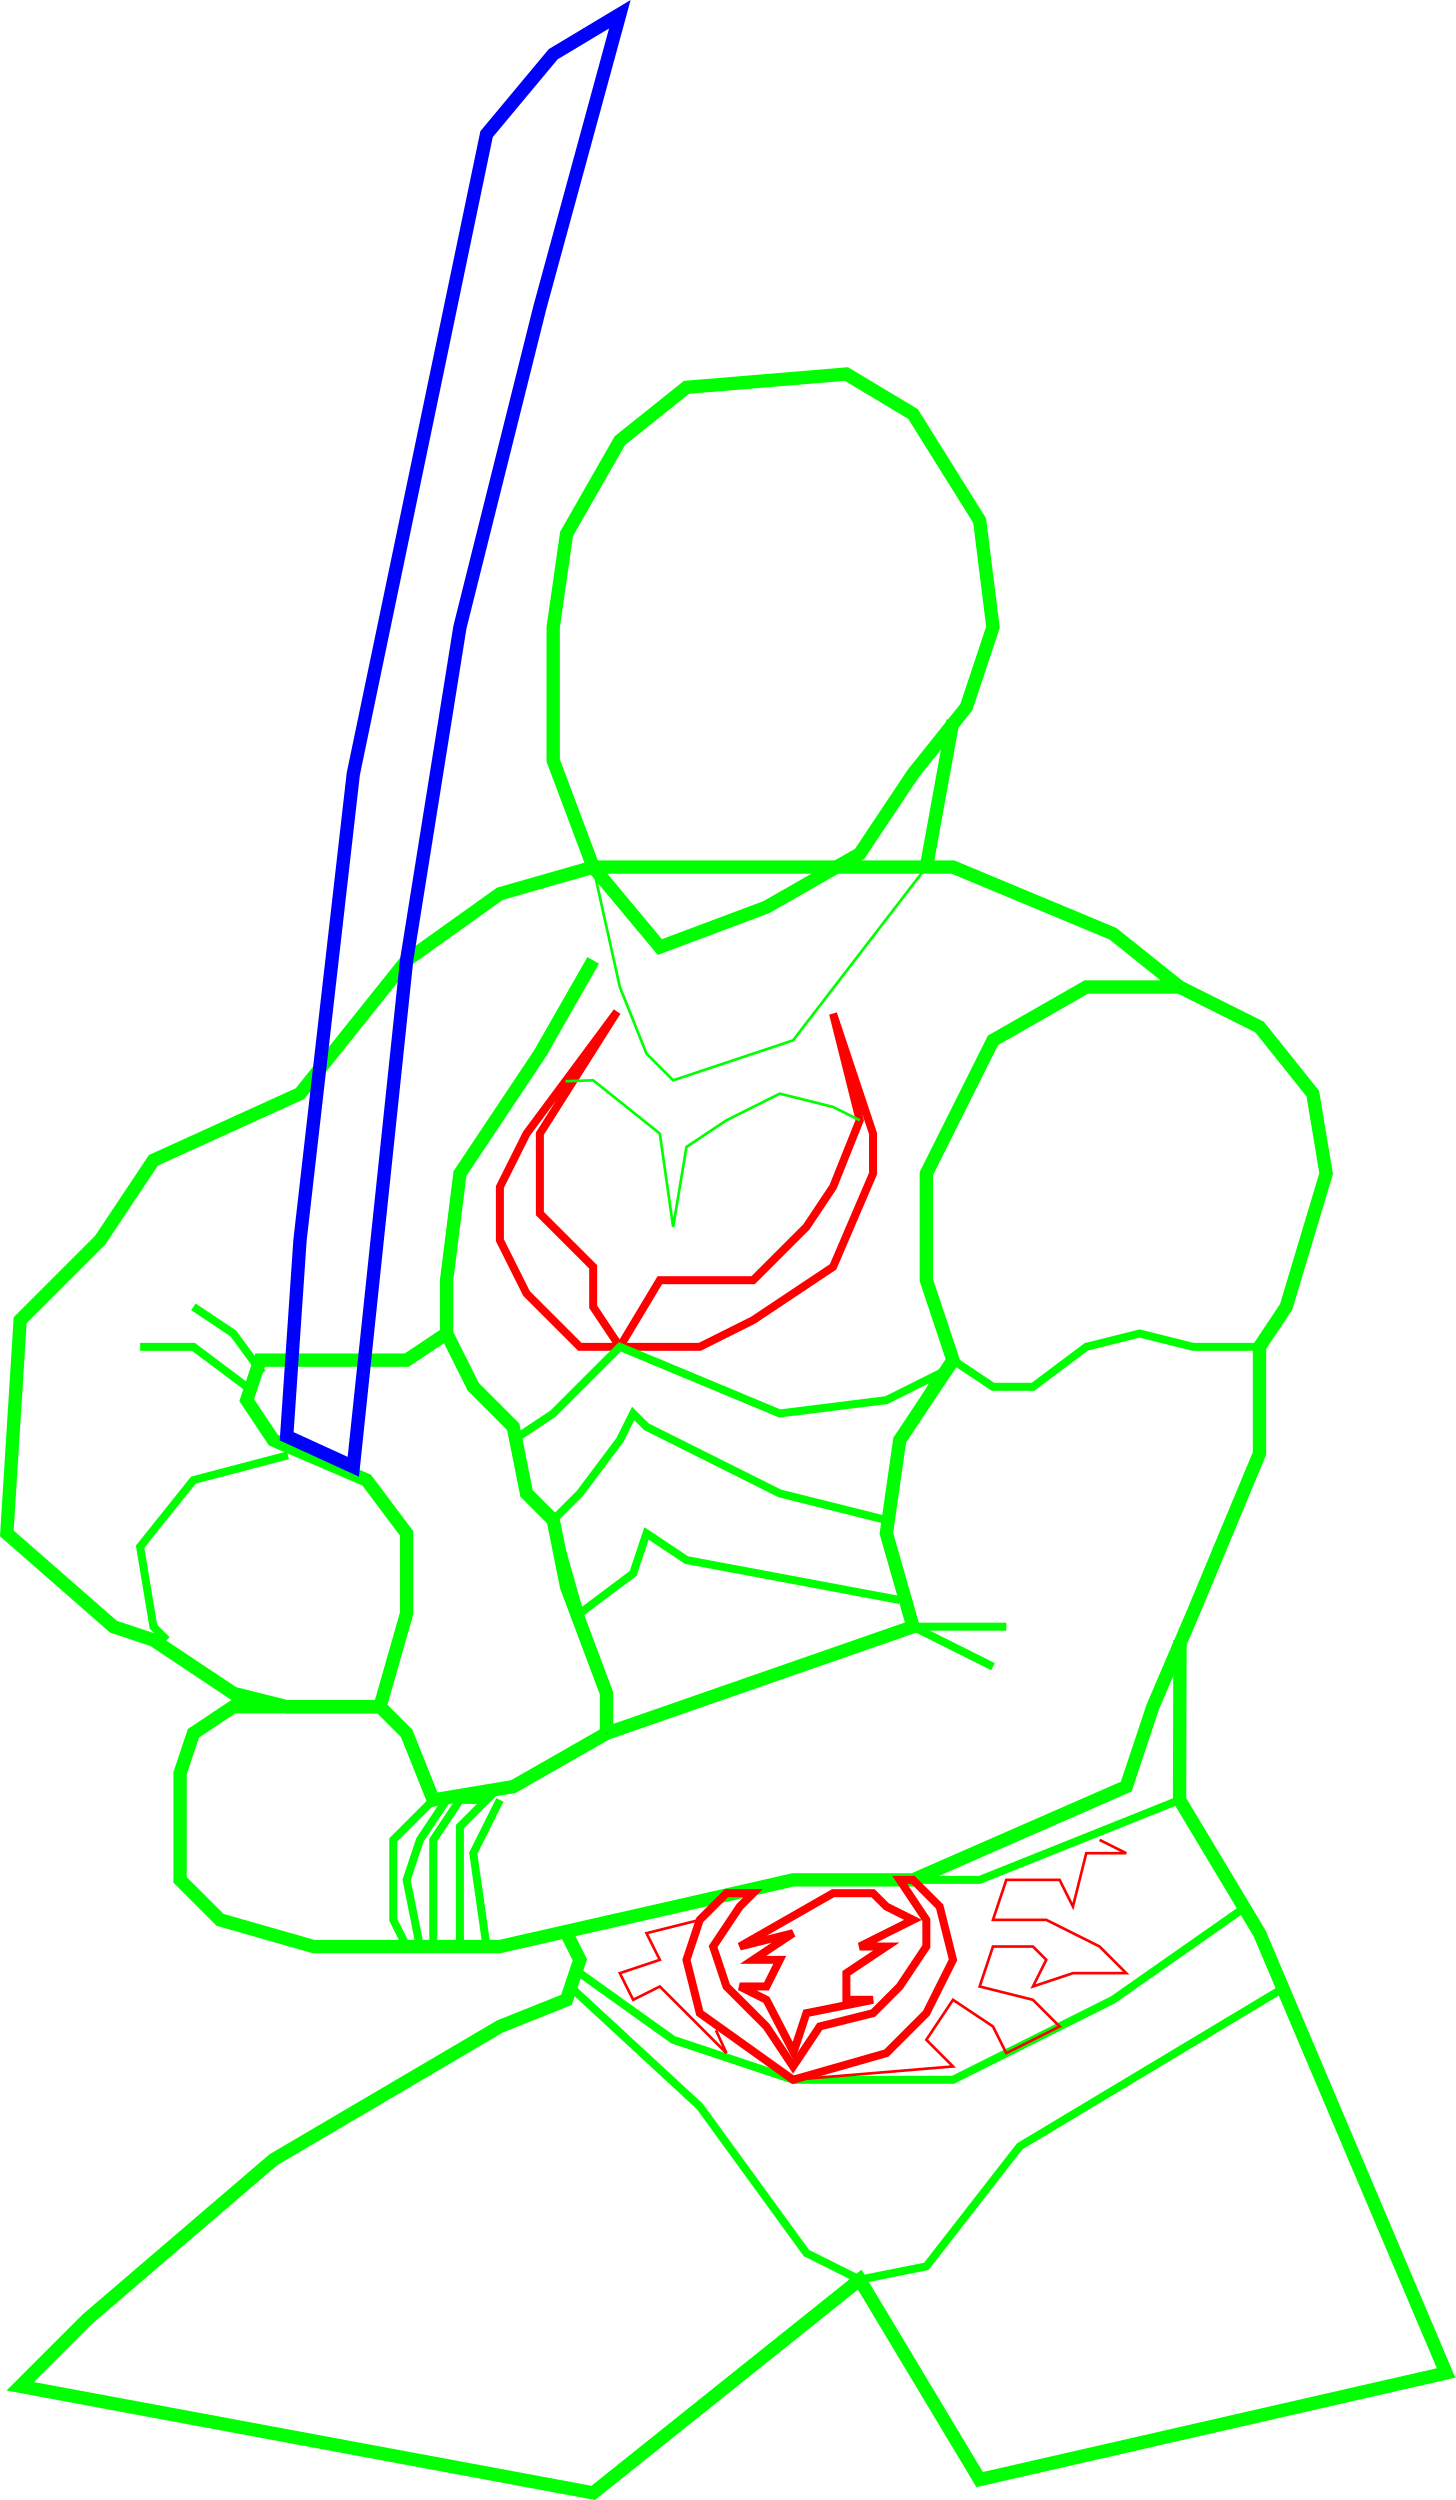
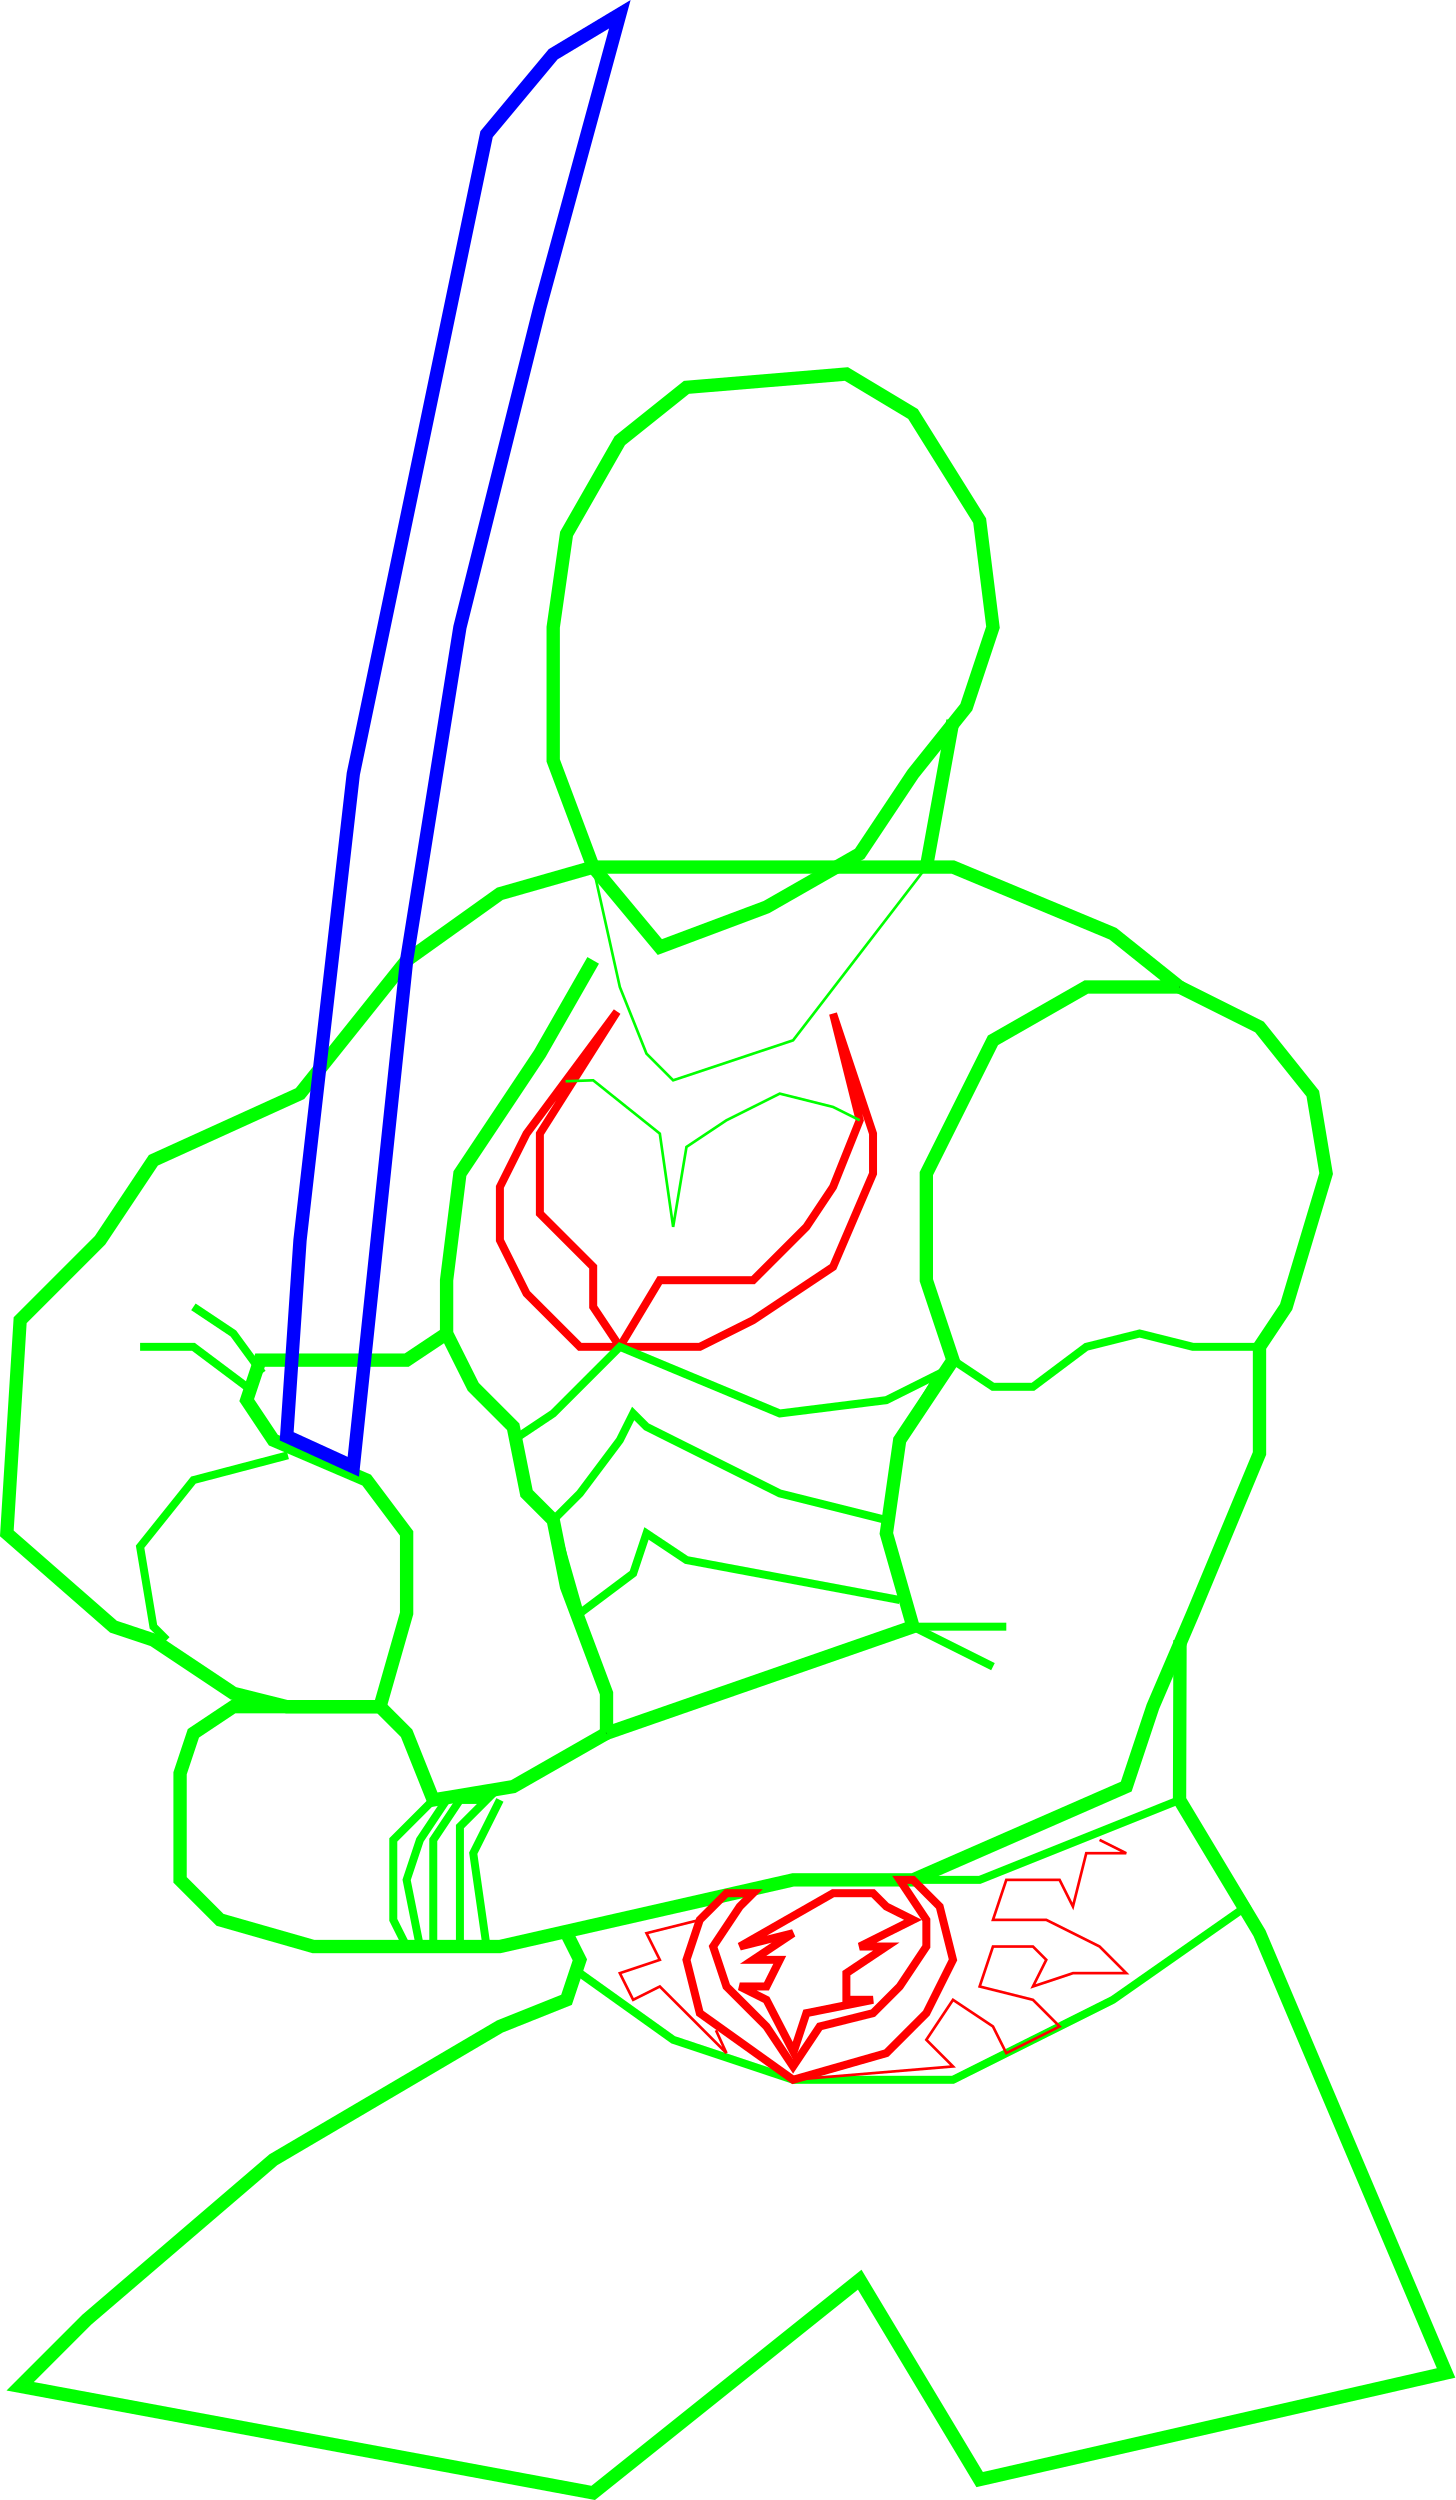
<svg xmlns="http://www.w3.org/2000/svg" xmlns:ns1="http://www.openswatchbook.org/uri/2009/osb" width="546.031" height="938" id="svg2" version="1.1">
  <defs id="defs4">
    <linearGradient ns1:paint="solid" id="linearGradient3905">
      <stop offset="0" style="stop-color:#313131;stop-opacity:1;" id="stop3907" />
    </linearGradient>
    <linearGradient ns1:paint="solid" id="linearGradient3901">
      <stop offset="0" style="stop-color:#1e1e1e;stop-opacity:1;" id="stop3903" />
    </linearGradient>
    <linearGradient ns1:paint="solid" id="linearGradient3897">
      <stop offset="0" style="stop-color:#b1b1b1;stop-opacity:1;" id="stop3899" />
    </linearGradient>
    <linearGradient ns1:paint="solid" id="linearGradient3893">
      <stop offset="0" style="stop-color:#9c9c9c;stop-opacity:1;" id="stop3895" />
    </linearGradient>
    <linearGradient ns1:paint="solid" id="linearGradient3878">
      <stop offset="0" style="stop-color:#21466b;stop-opacity:1;" id="stop3880" />
    </linearGradient>
    <linearGradient ns1:paint="solid" id="linearGradient3874">
      <stop offset="0" style="stop-color:#1f3950;stop-opacity:1;" id="stop3876" />
    </linearGradient>
    <linearGradient ns1:paint="solid" id="linearGradient3870">
      <stop offset="0" style="stop-color:#4c3450;stop-opacity:1;" id="stop3872" />
    </linearGradient>
    <linearGradient ns1:paint="solid" id="linearGradient3866">
      <stop offset="0" style="stop-color:#371f3d;stop-opacity:1;" id="stop3868" />
    </linearGradient>
    <linearGradient ns1:paint="solid" id="linearGradient3851">
      <stop offset="0" style="stop-color:#22446d;stop-opacity:1;" id="stop3853" />
    </linearGradient>
    <linearGradient ns1:paint="solid" id="linearGradient3836">
      <stop offset="0" style="stop-color:#122b4e;stop-opacity:1;" id="stop3838" />
    </linearGradient>
    <linearGradient ns1:paint="solid" id="linearGradient3821">
      <stop offset="0" style="stop-color:#920000;stop-opacity:1;" id="stop3823" />
    </linearGradient>
    <linearGradient ns1:paint="solid" id="linearGradient3813">
      <stop offset="0" style="stop-color:#700000;stop-opacity:1;" id="stop3815" />
      <stop id="stop3817" style="stop-color:#700000;stop-opacity:1;" offset="1" />
    </linearGradient>
    <linearGradient ns1:paint="solid" id="linearGradient3798">
      <stop offset="0" style="stop-color:#38650b;stop-opacity:1;" id="stop3800" />
    </linearGradient>
    <linearGradient ns1:paint="solid" id="linearGradient3783">
      <stop offset="0" style="stop-color:#214103;stop-opacity:1;" id="stop3785" />
    </linearGradient>
    <linearGradient ns1:paint="solid" id="linearGradient3779">
      <stop offset="0" style="stop-color:#bd5d00;stop-opacity:1;" id="stop3781" />
    </linearGradient>
    <linearGradient ns1:paint="solid" id="linearGradient3775">
      <stop offset="0" style="stop-color:#8e3f00;stop-opacity:1;" id="stop3777" />
    </linearGradient>
  </defs>
  <g id="layer1" transform="translate(-39.7126,-218.645)">
-     <g id="layer1-9" transform="translate(2.27513,191.614)">
-       <path id="path2896" d="M 260,387.362 240,422.362 210,467.362 205,507.362 205,527.362 215,547.362 230,562.362 235,587.362 245,597.362 250,622.362 265,662.362 265,677.362 380,637.362 370,602.362 375,567.362 395,537.362 385,507.362 385,467.362 410,417.362 445,397.362 480,397.362 455,377.362 395,352.362 260,352.362 225,362.362 190,387.362 150,437.362 95,462.362 75,492.362 45,522.362 40,602.362 80,637.362 95,642.362 125,662.362 145,667.362 180,667.362 190,632.362 190,602.362 175,582.362 140,567.362 130,552.362 135,537.362 190,537.362 205,527.362" style="fill:none;stroke:#00ff00;stroke-width:5;stroke-linecap:butt;stroke-linejoin:miter;stroke-miterlimit:4;stroke-opacity:1;stroke-dasharray:none" />
-       <path id="path2898" d="M 480,397.362 510,412.362 530,437.362 535,467.362 520,517.362 510,532.362 510,572.362 485,632.362 470,667.362 460,697.362 380,732.362 335,732.362 225,757.362 155,757.362 120,747.362 105,732.362 105,692.362 110,677.362 125,667.362 180,667.362 190,677.362 200,702.362 230,697.362 265,677.362" style="fill:none;stroke:#000000;stroke-width:1px;stroke-linecap:butt;stroke-linejoin:miter;stroke-opacity:1" />
-       <path style="fill:none;stroke:#00ff00;stroke-width:5;stroke-linecap:butt;stroke-linejoin:miter;stroke-miterlimit:4;stroke-opacity:1;stroke-dasharray:none" d="M 480,397.362 510,412.362 530,437.362 535,467.362 520,517.362 510,532.362 510,572.362 485,632.362 470,667.362 460,697.362 380,732.362 335,732.362 225,757.362 155,757.362 120,747.362 105,732.362 105,692.362 110,677.362 125,667.362 180,667.362 190,677.362 200,702.362 230,697.362 265,677.362" id="path2900" />
-       <path id="path3678" d="M 260,352.362 285,382.362 325,367.362 360,347.362 380,317.362 400,292.362 410,262.362 405,222.362 380,182.362 355,167.362 295,172.362 270,192.362 250,227.362 245,262.362 245,312.362 260,352.362 z" style="fill:none;stroke:#00ff00;stroke-width:5;stroke-linecap:butt;stroke-linejoin:miter;stroke-miterlimit:4;stroke-opacity:1;stroke-dasharray:none" />
-       <path id="path3680" d="M 395,297.362 385,352.362" style="fill:none;stroke:#00ff00;stroke-width:5;stroke-linecap:butt;stroke-linejoin:miter;stroke-miterlimit:4;stroke-opacity:1;stroke-dasharray:none" />
-       <path id="path3682" d="M 480.179,642.362 480,702.362 510,752.362 580,917.362 405,957.362 360,882.362 260,962.362 45,922.362 70,897.362 140,837.362 225,787.362 250,777.362 255,762.362 250,752.362" style="fill:none;stroke:#00ff00;stroke-width:5;stroke-linecap:butt;stroke-linejoin:miter;stroke-miterlimit:4;stroke-opacity:1;stroke-dasharray:none" />
-       <path id="path3684" d="M 255,767.362 290,792.362 335,807.362 395,807.362 455,777.362 505,742.362 480,702.362 405,732.362 380,732.362" style="fill:none;stroke:#00ff00;stroke-width:3;stroke-linecap:butt;stroke-linejoin:miter;stroke-miterlimit:4;stroke-opacity:1;stroke-dasharray:none" />
-       <path id="path3686" d="M 380,732.362 390,742.362 395,762.362 385,782.362 370,797.362 335,807.362 300,782.362 295,762.362 300,747.362 310,737.362 320,737.362 315,742.362 305,757.362 310,772.362 325,787.362 335,802.362 345,787.362 365,782.362 375,772.362 385,757.362 385,747.362 375,732.362 380,732.362 z" style="fill:none;stroke:#ff0000;stroke-width:3;stroke-linecap:butt;stroke-linejoin:miter;stroke-miterlimit:4;stroke-opacity:1;stroke-dasharray:none" />
-       <path id="path3688" d="M 335.179,797.005 325,777.362 315,772.362 325,772.362 330,762.362 320,762.362 C 320,762.362 335,752.362 335,752.362 L 315,757.362 350,737.362 365,737.362 370,742.362 380,747.362 360,757.362 370,757.362 355,767.362 355,777.362 365,777.362 340,782.362 335.179,797.005 z" style="fill:none;stroke:#ff0000;stroke-width:3;stroke-linecap:butt;stroke-linejoin:miter;stroke-miterlimit:4;stroke-opacity:1;stroke-dasharray:none" />
-       <path id="path3690" d="M 335,807.362 395,802.362 385,792.362 395,777.362 410,787.362 415,797.362 435,787.362 425,777.362 405,772.362 410,757.362 425,757.362 430,762.362 425,772.362 440,767.362 460,767.362 450,757.362 430,747.362 410,747.362 415,732.362 435,732.362 440,742.362 445,722.362 460,722.362 450,717.362" style="fill:none;stroke:#ff0000;stroke-width:1px;stroke-linecap:butt;stroke-linejoin:miter;stroke-opacity:1" />
-       <path id="path3692" d="M 306.071,788.791 310,797.362 300,787.362 285,772.362 275,777.362 270,767.362 285,762.362 280,752.362 300,747.362" style="fill:none;stroke:#ff0000;stroke-width:1px;stroke-linecap:butt;stroke-linejoin:miter;stroke-opacity:1" />
-       <path id="path3694" d="M 268.953,406.622 235,452.362 225,472.362 225,492.362 235,512.362 255,532.362 270,532.362 260,517.362 260,502.362 240,482.362 240,452.362 268.953,406.622 z" style="fill:none;stroke:#ff0000;stroke-width:3;stroke-linecap:butt;stroke-linejoin:miter;stroke-miterlimit:4;stroke-opacity:1;stroke-dasharray:none" />
-       <path id="path3696" d="M 270,532.362 285,507.362 320,507.362 340,487.362 350,472.362 360,447.362 350,407.362 365,452.362 365,467.362 350,502.362 320,522.362 300,532.362 270,532.362 z" style="fill:none;stroke:#ff0000;stroke-width:3;stroke-linecap:butt;stroke-linejoin:miter;stroke-miterlimit:4;stroke-opacity:1;stroke-dasharray:none" />
-       <path id="path3698" d="M 145,565.934 150,492.362 170,317.362 220,77.362 245,47.362 270,32.362 240,142.362 210,262.362 190,387.362 170,577.362 145,565.934 z" style="fill:none;stroke:#0000ff;stroke-width:5;stroke-linecap:butt;stroke-linejoin:miter;stroke-miterlimit:4;stroke-opacity:1;stroke-dasharray:none" />
-       <path id="path3700" d="M 385,352.362 335,417.362 290,432.362 280,422.362 270,397.362 260,352.362" style="fill:none;stroke:#00ff00;stroke-width:1px;stroke-linecap:butt;stroke-linejoin:miter;stroke-opacity:1" />
-       <path id="path3702" d="M 249.643,432.719 260,432.362 285,452.362 290,487.362 295,457.362 310,447.362 330,437.362 350,442.362 360,447.362" style="fill:none;stroke:#00ff00;stroke-width:1px;stroke-linecap:butt;stroke-linejoin:miter;stroke-opacity:1" />
-       <path id="path3704" d="M 230,567.362 245,557.362 270,532.362 330,557.362 370,552.362 390,542.362 375,567.362 370,597.362 330,587.362 280,562.362 275,557.362 270,567.362 255,587.362 245,597.362 255,632.362 275,617.362 280,602.362 295,612.362 375,627.362" style="fill:none;stroke:#00ff00;stroke-width:3;stroke-linecap:butt;stroke-linejoin:miter;stroke-miterlimit:4;stroke-opacity:1;stroke-dasharray:none" />
-       <path id="path3706" d="M 250.714,771.826 300,817.362 340,872.362 360,882.362 385,877.362 420,832.362 520,772.362" style="fill:none;stroke:#00ff00;stroke-width:3;stroke-linecap:butt;stroke-linejoin:miter;stroke-miterlimit:4;stroke-opacity:1;stroke-dasharray:none" />
-       <path id="path3708" d="M 145.462,573.045 110,582.362 90,607.362 95,637.362 100,642.362" style="fill:none;stroke:#00ff00;stroke-width:3;stroke-linecap:butt;stroke-linejoin:miter;stroke-miterlimit:4;stroke-opacity:1;stroke-dasharray:none" />
-       <path id="path3712" d="M 130,547.362 110,532.362 90,532.362" style="fill:none;stroke:#00ff00;stroke-width:3;stroke-linecap:butt;stroke-linejoin:miter;stroke-miterlimit:4;stroke-opacity:1;stroke-dasharray:none" />
-       <path id="path3714" d="M 135.866,542.235 125,527.362 110,517.362" style="fill:none;stroke:#00ff00;stroke-width:3;stroke-linecap:butt;stroke-linejoin:miter;stroke-miterlimit:4;stroke-opacity:1;stroke-dasharray:none" />
-       <path id="path3716" d="M 395,537.362 410,547.362 425,547.362 445,532.362 465,527.362 485,532.362 510,532.362" style="fill:none;stroke:#00ff00;stroke-width:3;stroke-linecap:butt;stroke-linejoin:miter;stroke-miterlimit:4;stroke-opacity:1;stroke-dasharray:none" />
-       <path id="path3718" d="M 380,637.362 415,637.362" style="fill:none;stroke:#00ff00;stroke-width:3;stroke-linecap:butt;stroke-linejoin:miter;stroke-miterlimit:4;stroke-opacity:1;stroke-dasharray:none" />
-       <path id="path3720" d="M 380,637.362 410,652.362" style="fill:none;stroke:#00ff00;stroke-width:3;stroke-linecap:butt;stroke-linejoin:miter;stroke-miterlimit:4;stroke-opacity:1;stroke-dasharray:none" />
-       <path id="path3722" d="M 225,702.362 215,722.362 220,757.362 210,757.362 210,732.362 210,712.362 220,702.362 210,702.362 200,717.362 200,757.362 195,757.362 190,732.362 195,717.362 205,702.362 200,702.362 185,717.362 185,747.362 190,757.362" style="fill:none;stroke:#00ff00;stroke-width:3;stroke-linecap:butt;stroke-linejoin:miter;stroke-miterlimit:4;stroke-opacity:1;stroke-dasharray:none" />
-     </g>
+     <path style="fill:none;stroke:#00ff00;stroke-width:5;stroke-linecap:butt;stroke-linejoin:miter;stroke-miterlimit:4;stroke-opacity:1;stroke-dasharray:none" d="M 262.275,578.976 242.275,613.976 212.275,658.976 207.275,698.976 207.275,718.976 217.275,738.976 232.275,753.976 237.275,778.976 247.275,788.976 252.275,813.976 267.275,853.976 267.275,868.976 382.275,828.976 372.275,793.976 377.275,758.976 397.275,728.976 387.275,698.976 387.275,658.976 412.275,608.976 447.275,588.976 482.275,588.976 457.275,568.976 397.275,543.976 262.275,543.976 227.275,553.976 192.275,578.976 152.275,628.976 97.275,653.976 77.275,683.976 47.275,713.976 42.275,793.976 82.275,828.976 97.275,833.976 127.275,853.976 147.275,858.976 182.275,858.976 192.275,823.976 192.275,793.976 177.275,773.976 142.275,758.976 132.275,743.976 137.275,728.976 192.275,728.976 207.275,718.976" id="path2896" />
+     <path style="fill:none;stroke:#000000;stroke-width:1px;stroke-linecap:butt;stroke-linejoin:miter;stroke-opacity:1" d="M 482.275,588.976 512.275,603.976 532.275,628.976 537.275,658.976 522.275,708.976 512.275,723.976 512.275,763.976 487.275,823.976 472.275,858.976 462.275,888.976 382.275,923.976 337.275,923.976 227.275,948.976 157.275,948.976 122.275,938.976 107.275,923.976 107.275,883.976 112.275,868.976 127.275,858.976 182.275,858.976 192.275,868.976 202.275,893.976 232.275,888.976 267.275,868.976" id="path2898" />
+     <path id="path2900" d="M 482.275,588.976 512.275,603.976 532.275,628.976 537.275,658.976 522.275,708.976 512.275,723.976 512.275,763.976 487.275,823.976 472.275,858.976 462.275,888.976 382.275,923.976 337.275,923.976 227.275,948.976 157.275,948.976 122.275,938.976 107.275,923.976 107.275,883.976 112.275,868.976 127.275,858.976 182.275,858.976 192.275,868.976 202.275,893.976 232.275,888.976 267.275,868.976" style="fill:none;stroke:#00ff00;stroke-width:5;stroke-linecap:butt;stroke-linejoin:miter;stroke-miterlimit:4;stroke-opacity:1;stroke-dasharray:none" />
+     <path style="fill:none;stroke:#00ff00;stroke-width:5;stroke-linecap:butt;stroke-linejoin:miter;stroke-miterlimit:4;stroke-opacity:1;stroke-dasharray:none" d="M 262.275,543.976 287.275,573.976 327.275,558.976 362.275,538.976 382.275,508.976 402.275,483.976 412.275,453.976 407.275,413.976 382.275,373.976 357.275,358.976 297.275,363.976 272.275,383.976 252.275,418.976 247.275,453.976 247.275,503.976 262.275,543.976 z" id="path3678" />
+     <path style="fill:none;stroke:#00ff00;stroke-width:5;stroke-linecap:butt;stroke-linejoin:miter;stroke-miterlimit:4;stroke-opacity:1;stroke-dasharray:none" d="M 397.275,488.976 387.275,543.976" id="path3680" />
+     <path style="fill:none;stroke:#00ff00;stroke-width:5;stroke-linecap:butt;stroke-linejoin:miter;stroke-miterlimit:4;stroke-opacity:1;stroke-dasharray:none" d="M 482.454,833.976 482.275,893.976 512.275,943.976 582.275,1108.98 407.275,1148.98 362.275,1073.98 262.275,1153.98 47.275,1113.98 72.275,1088.98 142.275,1028.98 227.275,978.976 252.275,968.976 257.275,953.976 252.275,943.976" id="path3682" />
+     <path style="fill:none;stroke:#00ff00;stroke-width:3;stroke-linecap:butt;stroke-linejoin:miter;stroke-miterlimit:4;stroke-opacity:1;stroke-dasharray:none" d="M 257.275,958.976 292.275,983.976 337.275,998.976 397.275,998.976 457.275,968.976 507.275,933.976 482.275,893.976 407.275,923.976 382.275,923.976" id="path3684" />
+     <path style="fill:none;stroke:#ff0000;stroke-width:3;stroke-linecap:butt;stroke-linejoin:miter;stroke-miterlimit:4;stroke-opacity:1;stroke-dasharray:none" d="M 382.275,923.976 392.275,933.976 397.275,953.976 387.275,973.976 372.275,988.976 337.275,998.976 302.275,973.976 297.275,953.976 302.275,938.976 312.275,928.976 322.275,928.976 317.275,933.976 307.275,948.976 312.275,963.976 327.275,978.976 337.275,993.976 347.275,978.976 367.275,973.976 377.275,963.976 387.275,948.976 387.275,938.976 377.275,923.976 382.275,923.976 z" id="path3686" />
+     <path style="fill:none;stroke:#ff0000;stroke-width:3;stroke-linecap:butt;stroke-linejoin:miter;stroke-miterlimit:4;stroke-opacity:1;stroke-dasharray:none" d="M 337.454,988.619 327.275,968.976 317.275,963.976 327.275,963.976 332.275,953.976 322.275,953.976 C 322.275,953.976 337.275,943.976 337.275,943.976 L 317.275,948.976 352.275,928.976 367.275,928.976 372.275,933.976 382.275,938.976 362.275,948.976 372.275,948.976 357.275,958.976 357.275,968.976 367.275,968.976 342.275,973.976 337.454,988.619 z" id="path3688" />
+     <path style="fill:none;stroke:#ff0000;stroke-width:1px;stroke-linecap:butt;stroke-linejoin:miter;stroke-opacity:1" d="M 337.275,998.976 397.275,993.976 387.275,983.976 397.275,968.976 412.275,978.976 417.275,988.976 437.275,978.976 427.275,968.976 407.275,963.976 412.275,948.976 427.275,948.976 432.275,953.976 427.275,963.976 442.275,958.976 462.275,958.976 452.275,948.976 432.275,938.976 412.275,938.976 417.275,923.976 437.275,923.976 442.275,933.976 447.275,913.976 462.275,913.976 452.275,908.976" id="path3690" />
+     <path style="fill:none;stroke:#ff0000;stroke-width:1px;stroke-linecap:butt;stroke-linejoin:miter;stroke-opacity:1" d="M 308.346,980.405 312.275,988.976 302.275,978.976 287.275,963.976 277.275,968.976 272.275,958.976 287.275,953.976 282.275,943.976 302.275,938.976" id="path3692" />
+     <path style="fill:none;stroke:#ff0000;stroke-width:3;stroke-linecap:butt;stroke-linejoin:miter;stroke-miterlimit:4;stroke-opacity:1;stroke-dasharray:none" d="M 271.228,598.236 237.275,643.976 227.275,663.976 227.275,683.976 237.275,703.976 257.275,723.976 272.275,723.976 262.275,708.976 262.275,693.976 242.275,673.976 242.275,643.976 271.228,598.236 z" id="path3694" />
+     <path style="fill:none;stroke:#ff0000;stroke-width:3;stroke-linecap:butt;stroke-linejoin:miter;stroke-miterlimit:4;stroke-opacity:1;stroke-dasharray:none" d="M 272.275,723.976 287.275,698.976 322.275,698.976 342.275,678.976 352.275,663.976 362.275,638.976 352.275,598.976 367.275,643.976 367.275,658.976 352.275,693.976 322.275,713.976 302.275,723.976 272.275,723.976 z" id="path3696" />
+     <path style="fill:none;stroke:#0000ff;stroke-width:5;stroke-linecap:butt;stroke-linejoin:miter;stroke-miterlimit:4;stroke-opacity:1;stroke-dasharray:none" d="M 147.275,757.548 152.275,683.976 172.275,508.976 222.275,268.976 247.275,238.976 272.275,223.976 242.275,333.976 212.275,453.976 192.275,578.976 172.275,768.976 147.275,757.548 z" id="path3698" />
+     <path style="fill:none;stroke:#00ff00;stroke-width:1px;stroke-linecap:butt;stroke-linejoin:miter;stroke-opacity:1" d="M 387.275,543.976 337.275,608.976 292.275,623.976 282.275,613.976 272.275,588.976 262.275,543.976" id="path3700" />
+     <path style="fill:none;stroke:#00ff00;stroke-width:1px;stroke-linecap:butt;stroke-linejoin:miter;stroke-opacity:1" d="M 251.918,624.333 262.275,623.976 287.275,643.976 292.275,678.976 297.275,648.976 312.275,638.976 332.275,628.976 352.275,633.976 362.275,638.976" id="path3702" />
+     <path style="fill:none;stroke:#00ff00;stroke-width:3;stroke-linecap:butt;stroke-linejoin:miter;stroke-miterlimit:4;stroke-opacity:1;stroke-dasharray:none" d="M 232.275,758.976 247.275,748.976 272.275,723.976 332.275,748.976 372.275,743.976 392.275,733.976 377.275,758.976 372.275,788.976 332.275,778.976 282.275,753.976 277.275,748.976 272.275,758.976 257.275,778.976 247.275,788.976 257.275,823.976 277.275,808.976 282.275,793.976 297.275,803.976 377.275,818.976" id="path3704" />
+     <path style="fill:none;stroke:#00ff00;stroke-width:3;stroke-linecap:butt;stroke-linejoin:miter;stroke-miterlimit:4;stroke-opacity:1;stroke-dasharray:none" d="M 147.737,764.659 112.275,773.976 92.275,798.976 97.275,828.976 102.275,833.976" id="path3708" />
+     <path style="fill:none;stroke:#00ff00;stroke-width:3;stroke-linecap:butt;stroke-linejoin:miter;stroke-miterlimit:4;stroke-opacity:1;stroke-dasharray:none" d="M 132.275,738.976 112.275,723.976 92.275,723.976" id="path3712" />
+     <path style="fill:none;stroke:#00ff00;stroke-width:3;stroke-linecap:butt;stroke-linejoin:miter;stroke-miterlimit:4;stroke-opacity:1;stroke-dasharray:none" d="M 138.141,733.849 127.275,718.976 112.275,708.976" id="path3714" />
+     <path style="fill:none;stroke:#00ff00;stroke-width:3;stroke-linecap:butt;stroke-linejoin:miter;stroke-miterlimit:4;stroke-opacity:1;stroke-dasharray:none" d="M 397.275,728.976 412.275,738.976 427.275,738.976 447.275,723.976 467.275,718.976 487.275,723.976 512.275,723.976" id="path3716" />
+     <path style="fill:none;stroke:#00ff00;stroke-width:3;stroke-linecap:butt;stroke-linejoin:miter;stroke-miterlimit:4;stroke-opacity:1;stroke-dasharray:none" d="M 382.275,828.976 417.275,828.976" id="path3718" />
+     <path style="fill:none;stroke:#00ff00;stroke-width:3;stroke-linecap:butt;stroke-linejoin:miter;stroke-miterlimit:4;stroke-opacity:1;stroke-dasharray:none" d="M 382.275,828.976 412.275,843.976" id="path3720" />
+     <path style="fill:none;stroke:#00ff00;stroke-width:3;stroke-linecap:butt;stroke-linejoin:miter;stroke-miterlimit:4;stroke-opacity:1;stroke-dasharray:none" d="M 227.275,893.976 217.275,913.976 222.275,948.976 212.275,948.976 212.275,923.976 212.275,903.976 222.275,893.976 212.275,893.976 202.275,908.976 202.275,948.976 197.275,948.976 192.275,923.976 197.275,908.976 207.275,893.976 202.275,893.976 187.275,908.976 187.275,938.976 192.275,948.976" id="path3722" />
  </g>
</svg>
